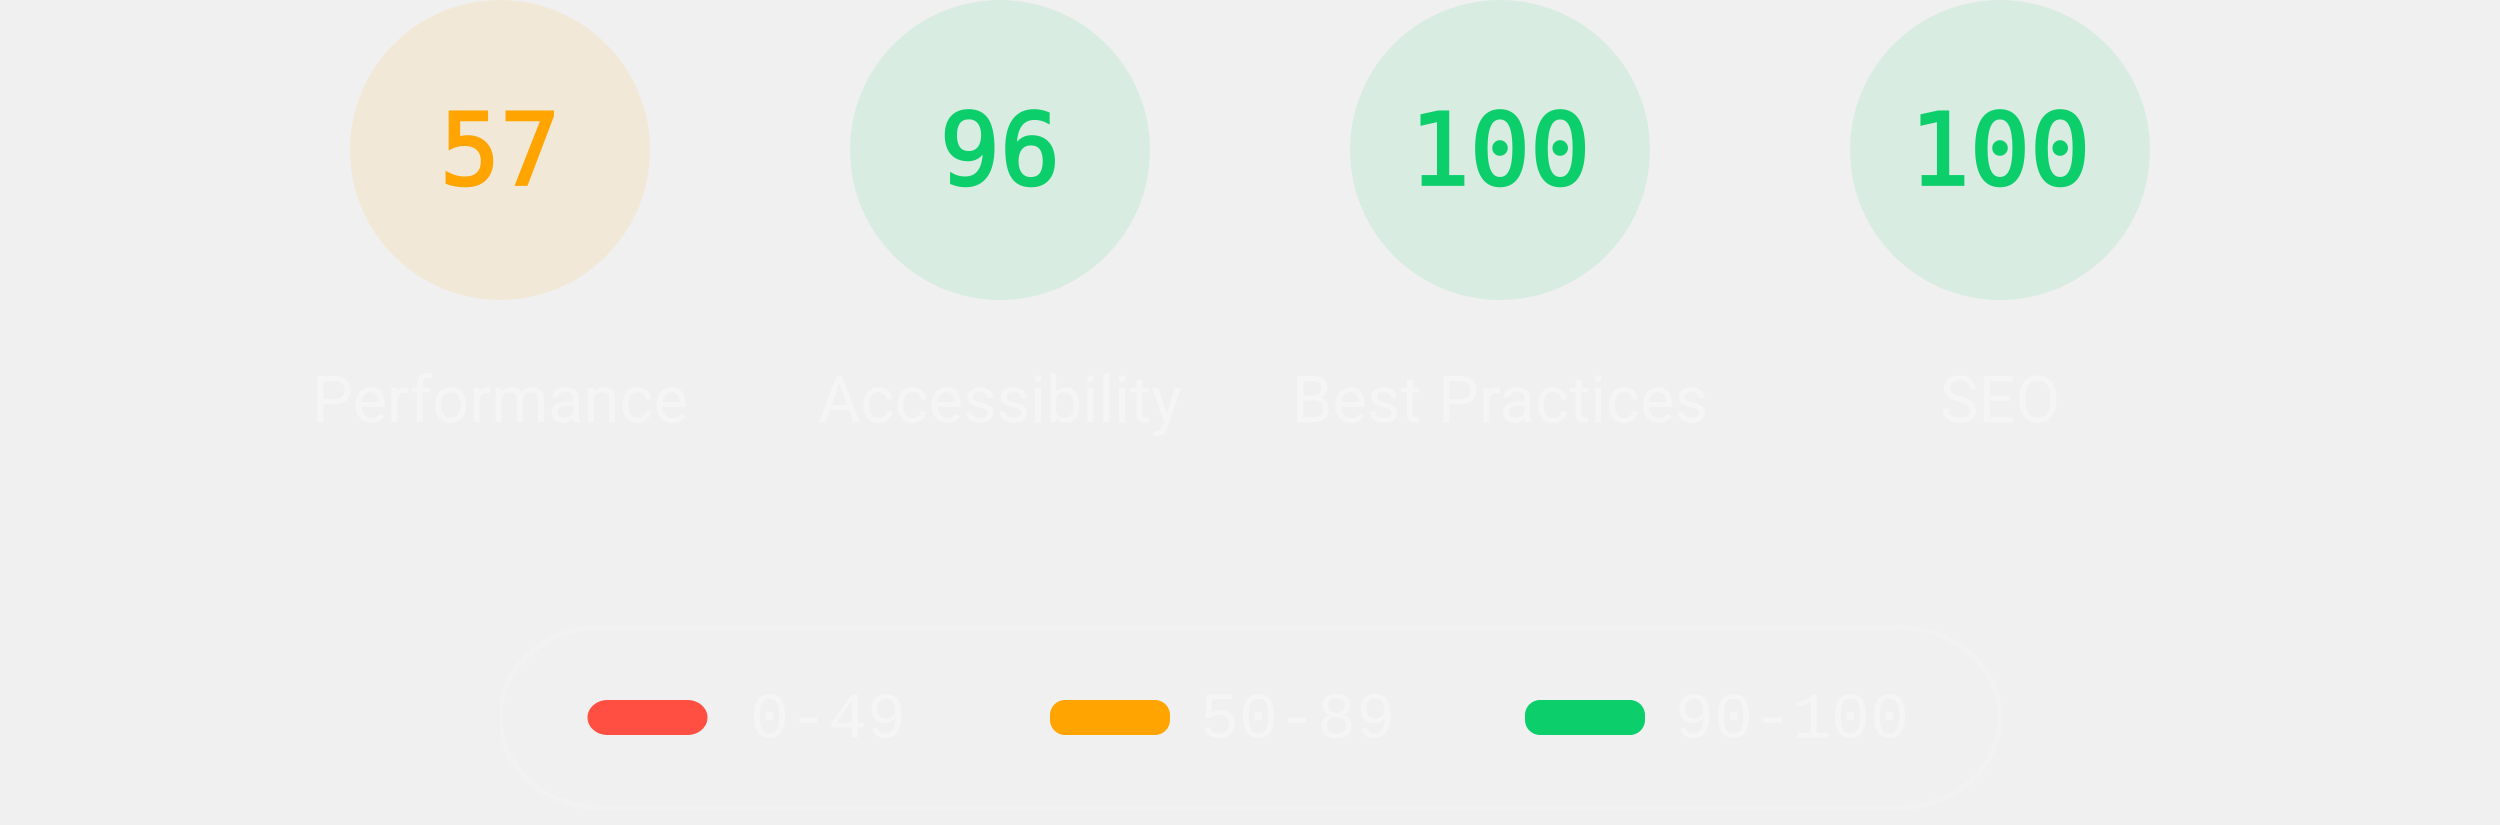
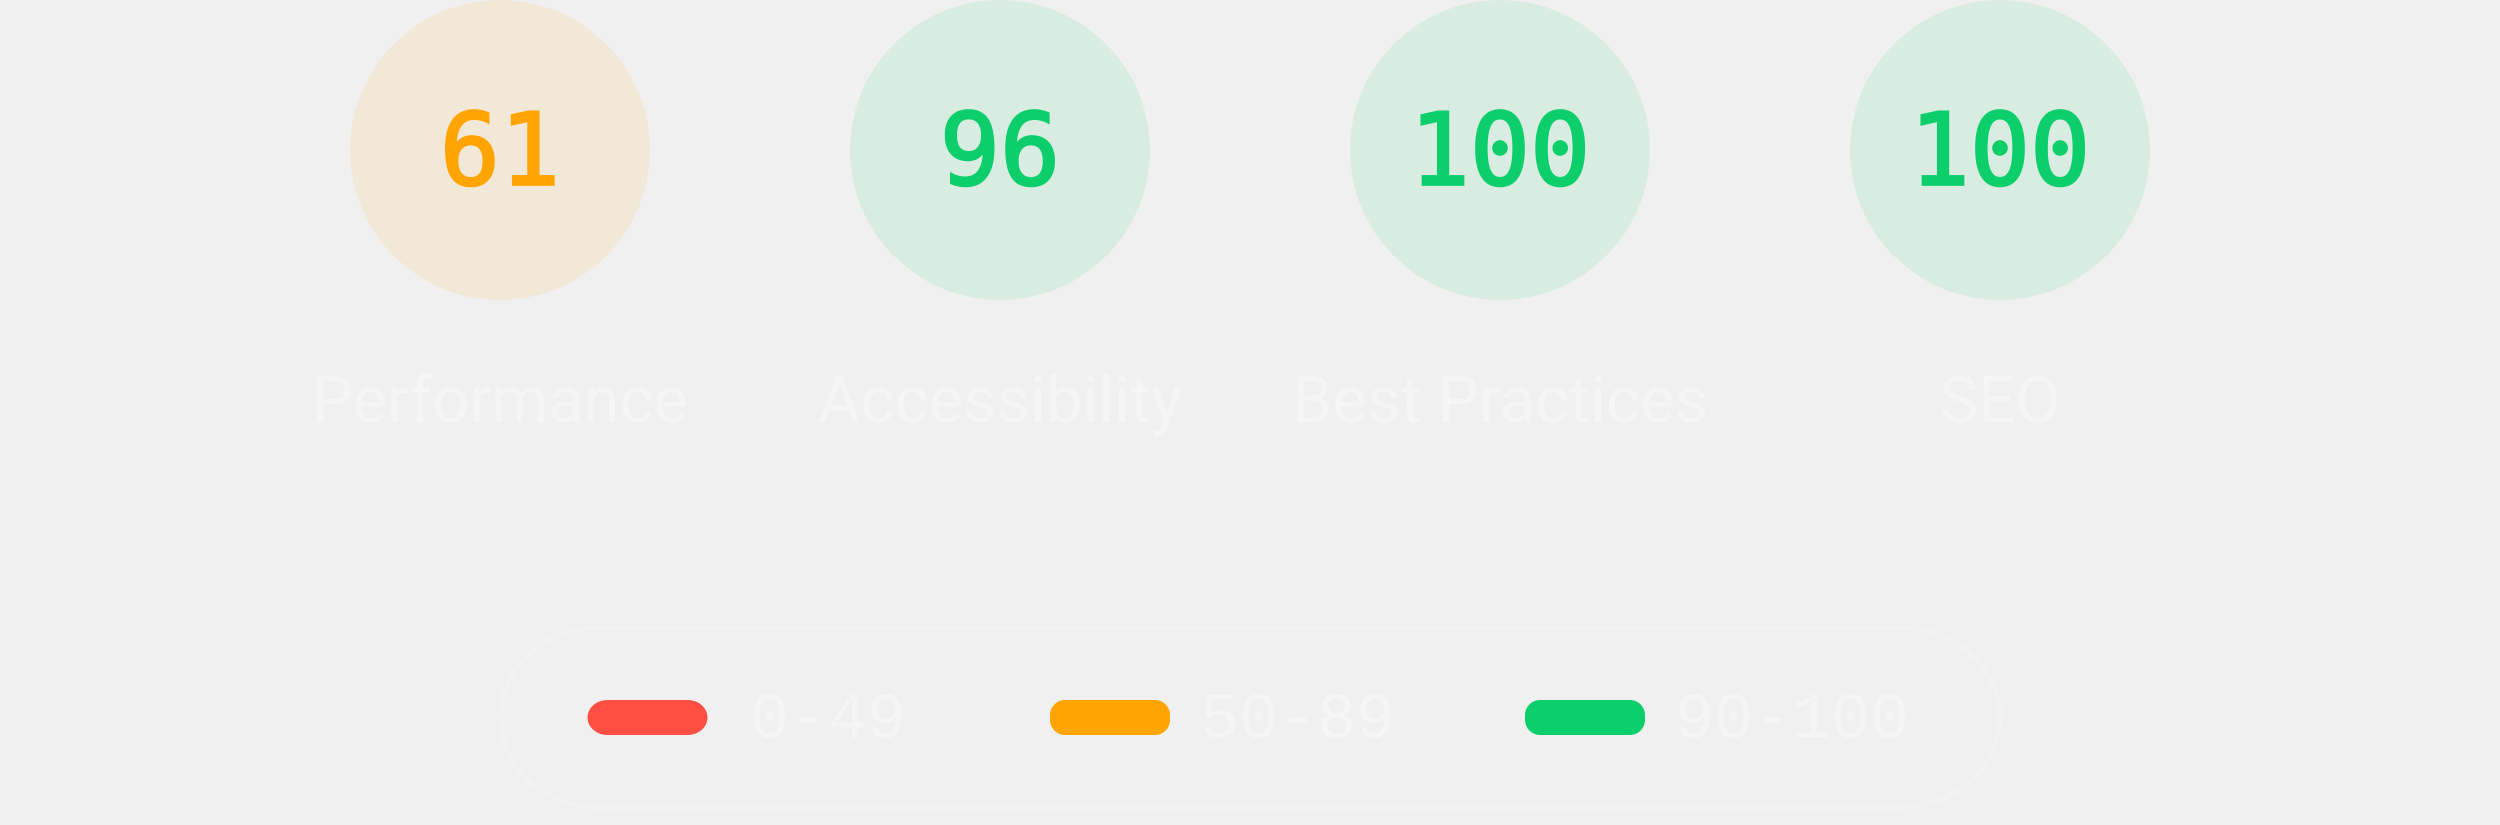
<svg xmlns="http://www.w3.org/2000/svg" class="theme--dark" fill="none" width="1000" height="330">
  <style>
			.gauge-base {
				opacity: 0.1
			}

			.gauge-arc {
				fill: none;
				animation-delay: 250ms;
				stroke-linecap: round;
				transform: rotate(-90deg);
				transform-origin: 100px 60px;
				animation: load-gauge 1s ease forwards
			}

			.guage-text {
				font-size: 40px;
				font-family: monospace;
				text-align: center
			}

			.guage-red {
				color: #ff4e42;
				fill: #ff4e42;
				stroke: #ff4e42
			}
			.guage-orange {
				color: #ffa400;
				fill: #ffa400;
				stroke: #ffa400
			}
			.guage-green {
				color: #0cce6b;
				fill: #0cce6b;
				stroke: #0cce6b
			}
			.theme--agnostic .guage-undefined {
				color: #5c5c5c;
				fill: #5c5c5c;
				stroke: #5c5c5c
			}
			.theme--light .guage-undefined {
				color: #1e1e1e;
				fill: #1e1e1e;
				stroke: #1e1e1e
			}
			.theme--dark .guage-undefined {
				color: #f5f5f5;
				fill: #f5f5f5;
				stroke: #f5f5f5
			}

			.guage-title {
				stroke: none;
				font-size: 26px;
				line-height: 26px;
				font-family: Roboto, Halvetica, Arial, sans-serif
			}
			.metric.guage-title {
				font-family: 'Courier New', Courier, monospace
			}
			.theme--agnostic .guage-title {
				color: #737373;
				fill: #737373
			}
			.theme--light .guage-title {
				color: #212121;
				fill: #212121
			}
			.theme--dark .guage-title {
				color: #f5f5f5;
				fill: #f5f5f5
			}

			@keyframes load-gauge {
				from {
					stroke-dasharray: 0 352.858
				}
			}
			.lh-gauge--pwa__disc {
				fill: #e0e0e0
			}
			.lh-gauge--pwa__logo {
				position: relative;
				fill: #b0b0b0
			}
			.lh-gauge--pwa__invisible {
				display: none
			}
			.lh-gauge--pwa__visible {
				display: inline
			}
			.guage-invisible {
				display: none
			}
			.lh-gauge--pwa__logo--primary-color {
				fill: #304ffe
			}
			.theme--agnostic .lh-gauge--pwa__logo--secondary-color {
				fill: #787878
			}
			.theme--light .lh-gauge--pwa__logo--secondary-color {
				fill: #3d3d3d
			}
			.theme--dark .lh-gauge--pwa__logo--secondary-color {
				fill: #d8b6b6
			}
			.theme--light #svg_2 {
				stroke: #00000022
			}
			.theme--agnostic #svg_2 {
				stroke: #616161
			}
			.theme--light #svg_2 {
				stroke: #00000022
			}
			.theme--dark #svg_2 {
				stroke: #f5f5f566
			}
		</style>
  <svg class="guage-div guage-perf guage-orange" viewBox="0 0 200 200" width="200" height="200" x="100" y="0">
    <circle class="gauge-base" r="56" cx="100" cy="60" stroke-width="8" />
-     <circle class="gauge-arc guage-arc-1" r="56" cx="100" cy="60" stroke-width="8" style="stroke-dasharray: 200.559, 351.858;" />
-     <text class="guage-text" x="100px" y="60px" alignment-baseline="central" dominant-baseline="central" text-anchor="middle">57</text>
+     <circle class="gauge-arc guage-arc-1" r="56" cx="100" cy="60" stroke-width="8" style="stroke-dasharray: 214.633, 351.858;" />
+     <text class="guage-text" x="100px" y="60px" alignment-baseline="central" dominant-baseline="central" text-anchor="middle">61</text>
    <text class="guage-title" x="100px" y="160px" alignment-baseline="central" dominant-baseline="central" text-anchor="middle">Performance</text>
  </svg>
  <svg class="guage-div guage-acc guage-green" viewBox="0 0 200 200" width="200" height="200" x="300" y="0">
    <circle class="gauge-base" r="56" cx="100" cy="60" stroke-width="8" />
    <circle class="gauge-arc guage-arc-2" r="56" cx="100" cy="60" stroke-width="8" style="stroke-dasharray: 337.784, 351.858;" />
    <text class="guage-text" x="100px" y="60px" alignment-baseline="central" dominant-baseline="central" text-anchor="middle">96</text>
    <text class="guage-title" x="100px" y="160px" alignment-baseline="central" dominant-baseline="central" text-anchor="middle">Accessibility</text>
  </svg>
  <svg class="guage-div guage-best guage-green" viewBox="0 0 200 200" width="200" height="200" x="500" y="0">
    <circle class="gauge-base" r="56" cx="100" cy="60" stroke-width="8" />
    <circle class="gauge-arc guage-arc-3" r="56" cx="100" cy="60" stroke-width="8" style="stroke-dasharray: 351.858, 351.858;" />
    <text class="guage-text" x="100px" y="60px" alignment-baseline="central" dominant-baseline="central" text-anchor="middle">100</text>
    <text class="guage-title" x="100px" y="160px" alignment-baseline="central" dominant-baseline="central" text-anchor="middle">Best Practices</text>
  </svg>
  <svg class="guage-div guage-seo guage-green" viewBox="0 0 200 200" width="200" height="200" x="700" y="0">
    <circle class="gauge-base" r="56" cx="100" cy="60" stroke-width="8" />
    <circle class="gauge-arc guage-arc-4" r="56" cx="100" cy="60" stroke-width="8" style="stroke-dasharray: 351.858, 351.858;" />
    <text class="guage-text" x="100px" y="60px" alignment-baseline="central" dominant-baseline="central" text-anchor="middle">100</text>
    <text class="guage-title" x="100px" y="160px" alignment-baseline="central" dominant-baseline="central" text-anchor="middle">SEO</text>
  </svg>
  <svg class="guage-div guage-pwa guage-invisible" viewBox="0 0 200 200" width="200" height="200" x="900" y="0">
    <svg viewBox="0 0 60 60" width="112" height="112" x="44" y="4">
      <defs>
        <linearGradient id="lh-gauge--pwa__check-circle__gradient-0" x1="50%" y1="0%" x2="50%" y2="100%">
          <stop stop-color="#00C852" offset="0%" />
          <stop stop-color="#009688" offset="100%" />
        </linearGradient>
        <linearGradient id="lh-gauge--pwa__installable__shadow-gradient-0" x1="76.056%" x2="24.111%" y1="82.995%" y2="24.735%">
          <stop stop-color="#A5D6A7" offset="0%" />
          <stop stop-color="#80CBC4" offset="100%" />
        </linearGradient>
        <linearGradient id="lh-gauge--pwa__fast-reliable__shadow-gradient-0" x1="76.056%" y1="82.995%" x2="25.678%" y2="26.493%">
          <stop stop-color="#64B5F6" offset="0%" />
          <stop stop-color="#2979FF" offset="100%" />
        </linearGradient>
        <g id="lh-gauge--pwa__fast-reliable-badge-0">
          <circle fill="#FFFFFF" cx="10" cy="10" r="10" />
          <path fill="#304FFE" d="M10 3.58l5.25 2.34v3.5c0 3.23-2.24 6.26-5.25 7-3.01-.74-5.25-3.77-5.25-7v-3.5L10 3.58zm-.47 10.74l2.76-4.83.03-.07c.04-.08 0-.24-.22-.24h-1.64l.47-3.26h-.47l-2.7 4.77c-.02.01.05-.1-.04.05-.09.16-.1.31.18.31h1.63l-.47 3.27h.47z" />
        </g>
        <g id="lh-gauge--pwa__installable-badge-0">
          <circle fill="#FFFFFF" cx="10" cy="10" r="10" />
          <path fill="#009688" d="M10 4.167A5.835 5.835 0 0 0 4.167 10 5.835 5.835 0 0 0 10 15.833 5.835 5.835 0 0 0 15.833 10 5.835 5.835 0 0 0 10 4.167zm2.917 6.416h-2.334v2.334H9.417v-2.334H7.083V9.417h2.334V7.083h1.166v2.334h2.334v1.166z" />
        </g>
      </defs>
      <g stroke="none" fill-rule="nonzero">
        <circle class="lh-gauge--pwa__disc" cx="30" cy="30" r="30" />
        <g class="lh-gauge--pwa__logo">
          <path d="M35.66 19.39l.7-1.75h2L37.4 15 38.6 12l3.4 9h-2.51l-.58-1.61z" />
          <path d="M33.52 21l3.65-9h-2.42l-2.5 5.82L30.5 12h-1.86l-1.9 5.82-1.35-2.65-1.21 3.72L25.4 21h2.38l1.72-5.2 1.64 5.2z" />
          <path fill-rule="nonzero" d="M20.3 17.91h1.48c.45 0 .85-.05 1.2-.15l.39-1.18 1.07-3.3a2.64 2.64 0 0 0-.28-.37c-.55-.6-1.36-.91-2.42-.91H18v9h2.3V17.9zm1.96-3.84c.22.22.33.5.33.87 0 .36-.1.65-.29.87-.2.23-.59.35-1.15.35h-.86v-2.41h.87c.52 0 .89.1 1.1.32z" />
        </g>
        <rect class="lh-gauge--pwa__component lh-gauge--pwa__na-line lh-gauge--pwa__invisible" fill="#FFFFFF" x="20" y="32" width="20" height="4" rx="2" />
        <g class="lh-gauge--pwa__component lh-gauge--pwa__fast-reliable-badge lh-gauge--pwa__invisible" transform="translate(20, 29)">
          <path fill="url(#lh-gauge--pwa__fast-reliable__shadow-gradient-0)" d="M33.63 19.49A30 30 0 0 1 16.2 30.36L3 17.14 17.14 3l16.49 16.49z" />
          <use href="#lh-gauge--pwa__fast-reliable-badge-0" />
        </g>
        <g class="lh-gauge--pwa__component lh-gauge--pwa__installable-badge lh-gauge--pwa__invisible" transform="translate(20, 29)">
          <path fill="url(#lh-gauge--pwa__installable__shadow-gradient-0)" d="M33.629 19.487c-4.272 5.453-10.391 9.39-17.415 10.869L3 17.142 17.142 3 33.63 19.487z" />
          <use href="#lh-gauge--pwa__installable-badge-0" />
        </g>
        <g class="lh-gauge--pwa__component lh-gauge--pwa__fast-reliable-installable-badges lh-gauge--pwa__invisible">
          <g transform="translate(8, 29)">
            <path fill="url(#lh-gauge--pwa__fast-reliable__shadow-gradient-0)" d="M16.321 30.463L3 17.143 17.142 3l22.365 22.365A29.864 29.864 0 0 1 22 31c-1.942 0-3.84-.184-5.679-.537z" />
            <use href="#lh-gauge--pwa__fast-reliable-badge-0" />
          </g>
          <g transform="translate(32, 29)">
            <path fill="url(#lh-gauge--pwa__installable__shadow-gradient-0)" d="M25.982 11.84a30.107 30.107 0 0 1-13.08 15.203L3 17.143 17.142 3l8.84 8.84z" />
            <use href="#lh-gauge--pwa__installable-badge-0" />
          </g>
        </g>
        <g class="lh-gauge--pwa__component lh-gauge--pwa__check-circle lh-gauge--pwa__invisible" transform="translate(18, 28)">
          <circle fill="#FFFFFF" cx="12" cy="12" r="12" />
          <path fill="url(#lh-gauge--pwa__check-circle__gradient-0)" d="M12 2a10 10 0 1 0 0 20 10 10 0 0 0 0-20zm-2 15l-5-5 1.41-1.41L10 14.17l7.59-7.59L19 8l-9 9z" />
        </g>
      </g>
    </svg>
    <text class="guage-title" y="160px" alignment-baseline="central" dominant-baseline="central" text-anchor="middle">
      <tspan x="100px" dy="-6px">Progressive</tspan>
      <tspan x="100px" dy="30px">Web App</tspan>
    </text>
  </svg>
  <svg width="604" height="76" x="200" y="250">
    <g>
      <rect fill="none" id="canvas_background" height="80" width="604" y="-1" x="-1" />
      <g display="none" overflow="visible" y="0" x="0" height="100%" width="100%" id="canvasGrid">
        <rect fill="url(#gridpattern)" stroke-width="0" y="0" x="0" height="100%" width="100%" />
      </g>
    </g>
    <g>
      <rect fill-opacity="0" stroke-width="2" rx="40" id="svg_2" height="72" width="600" y="1" x="0" fill="#000000" />
      <rect stroke="#000" rx="8" id="svg_3" height="14" width="48" y="30" x="35" stroke-opacity="null" stroke-width="0" fill="#ff4e42" />
      <rect stroke="#000" rx="6" id="svg_4" height="14" width="48" y="30" x="220" stroke-opacity="null" stroke-width="0" fill="#ffa400" />
      <rect stroke="#000" rx="6" id="svg_5" height="14" width="48" y="30" x="410" stroke-opacity="null" stroke-width="0" fill="#0cce6b" />
      <text class="metric guage-title" xml:space="preserve" text-anchor="start" font-size="26" id="svg_6" y="45" x="100" stroke-opacity="null" stroke-width="0" stroke="#000">0-49</text>
      <text class="metric guage-title" xml:space="preserve" text-anchor="start" font-size="26" id="svg_7" y="45" x="280" stroke-opacity="null" stroke-width="0" stroke="#000">50-89</text>
      <text class="metric guage-title" xml:space="preserve" text-anchor="start" font-size="26" id="svg_8" y="45" x="470" stroke-opacity="null" stroke-width="0" stroke="#000">90-100</text>
    </g>
  </svg>
</svg>
